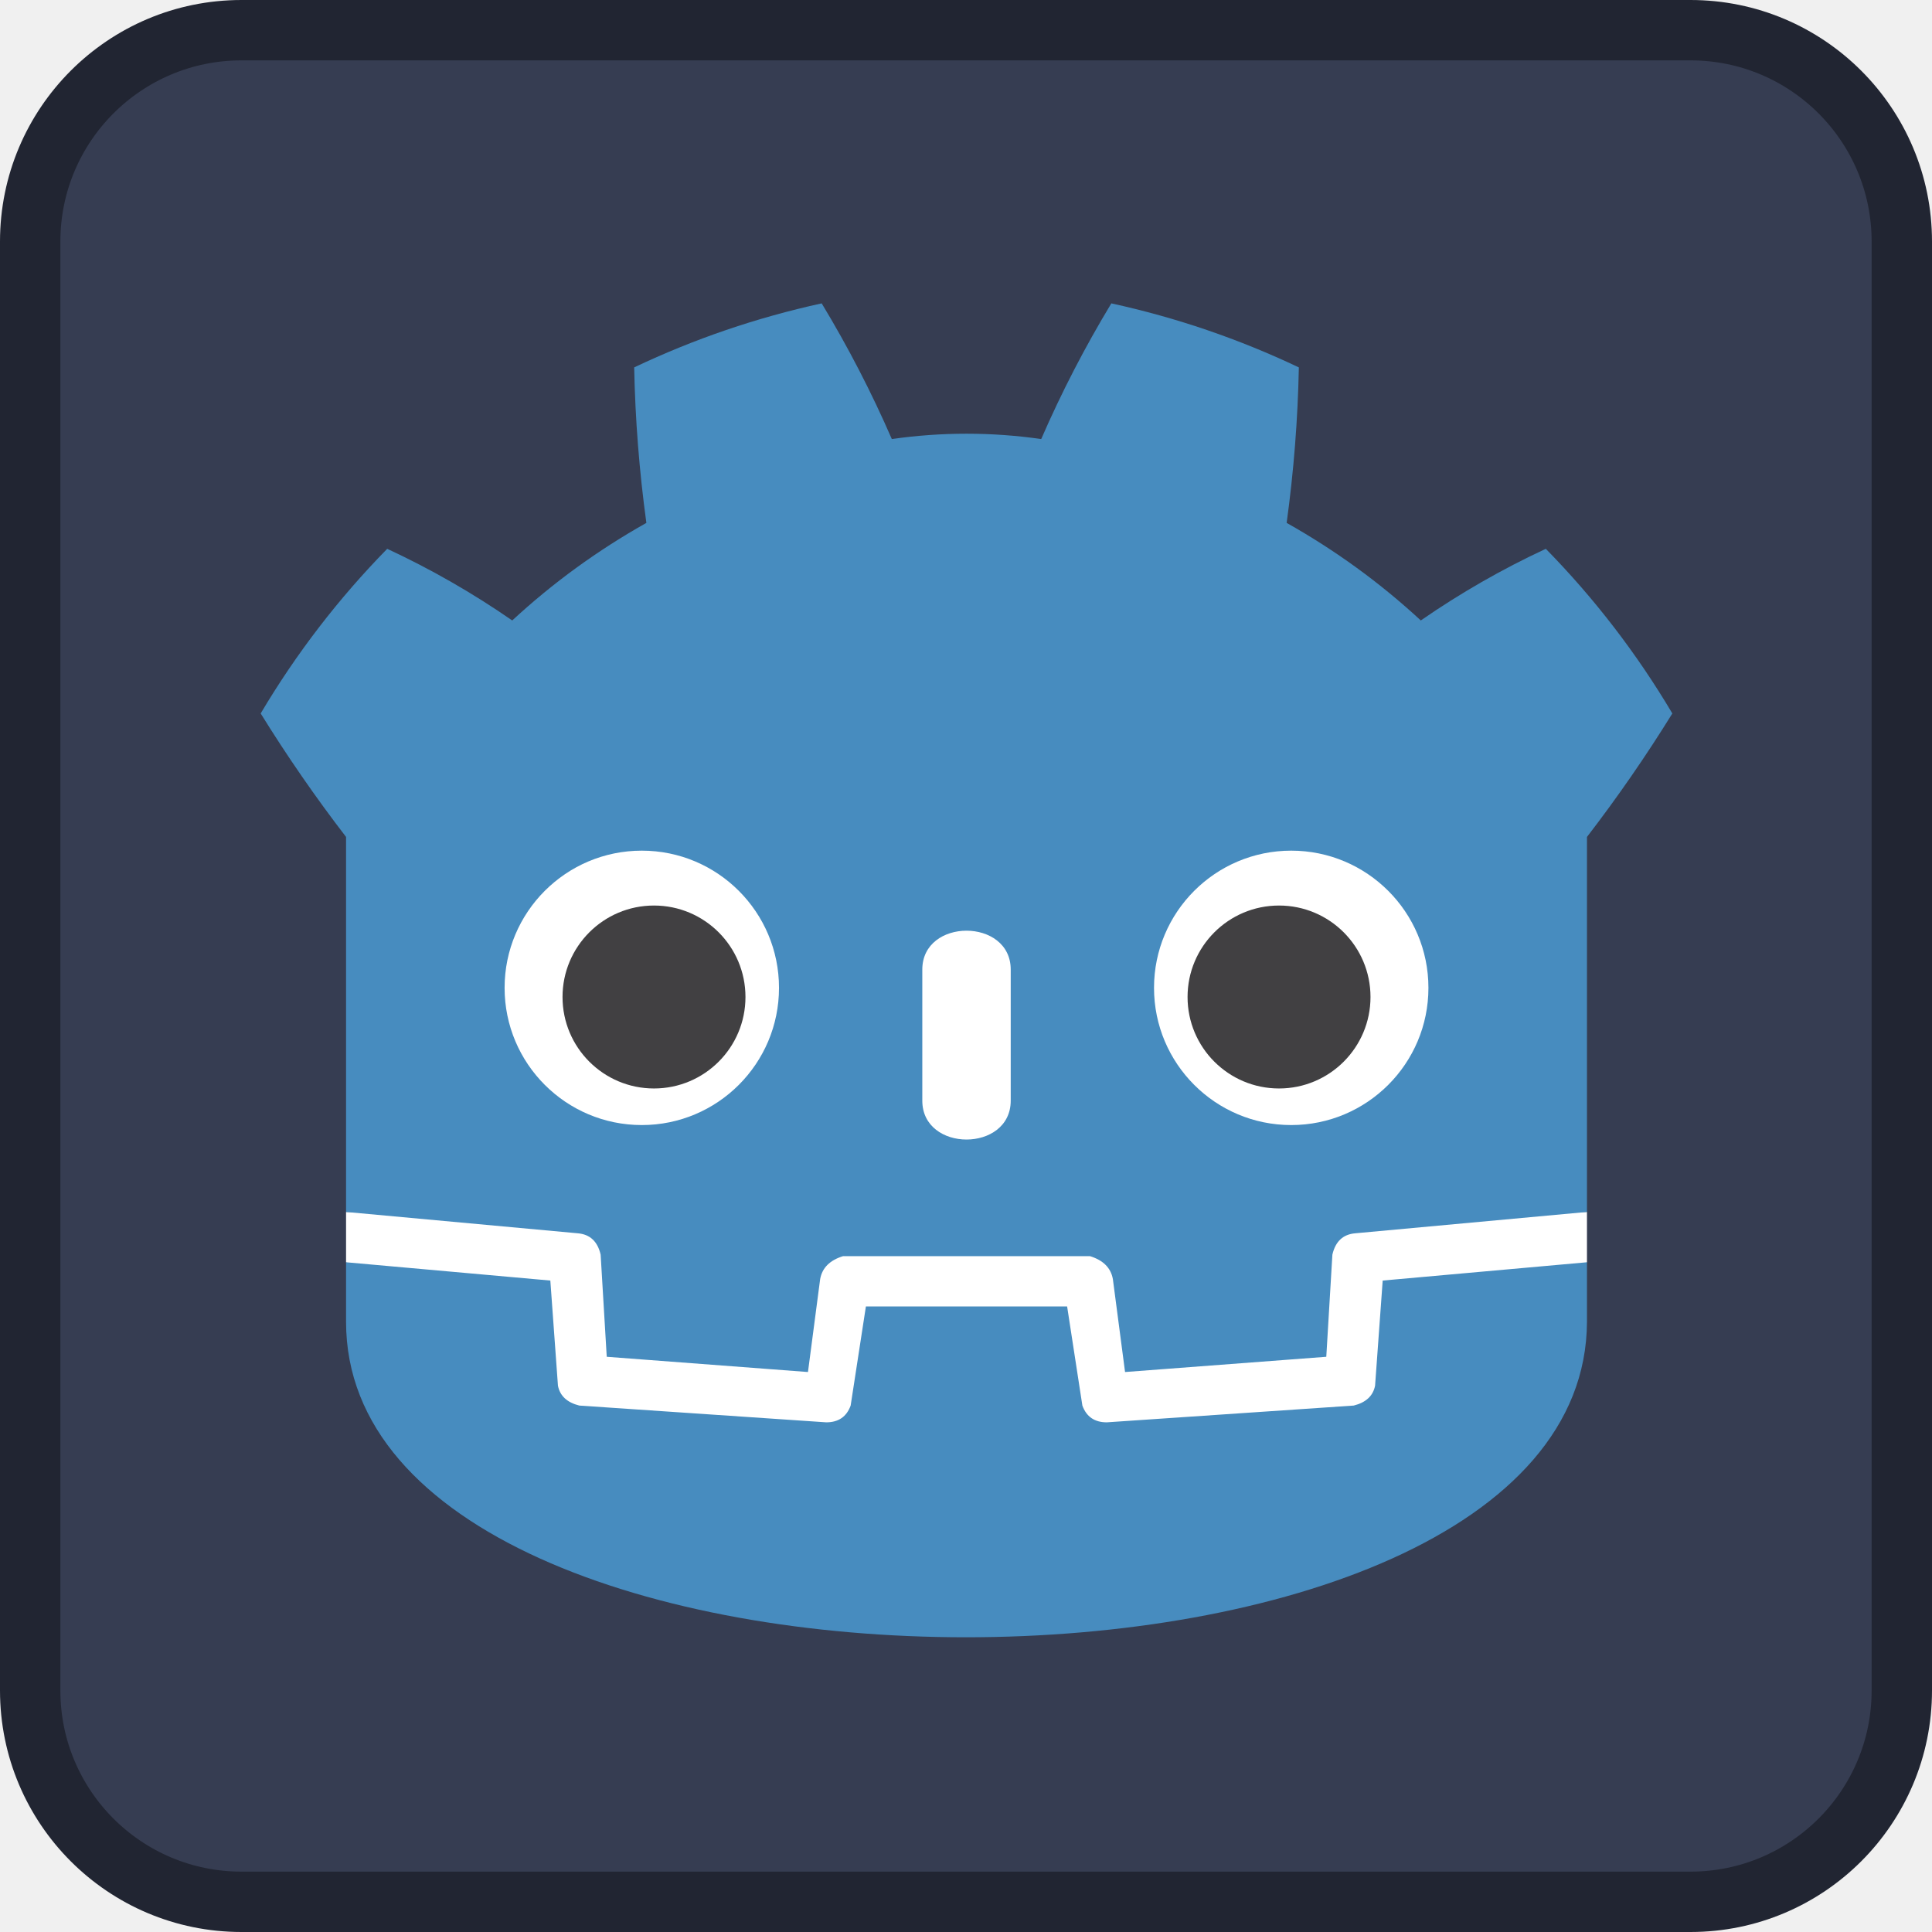
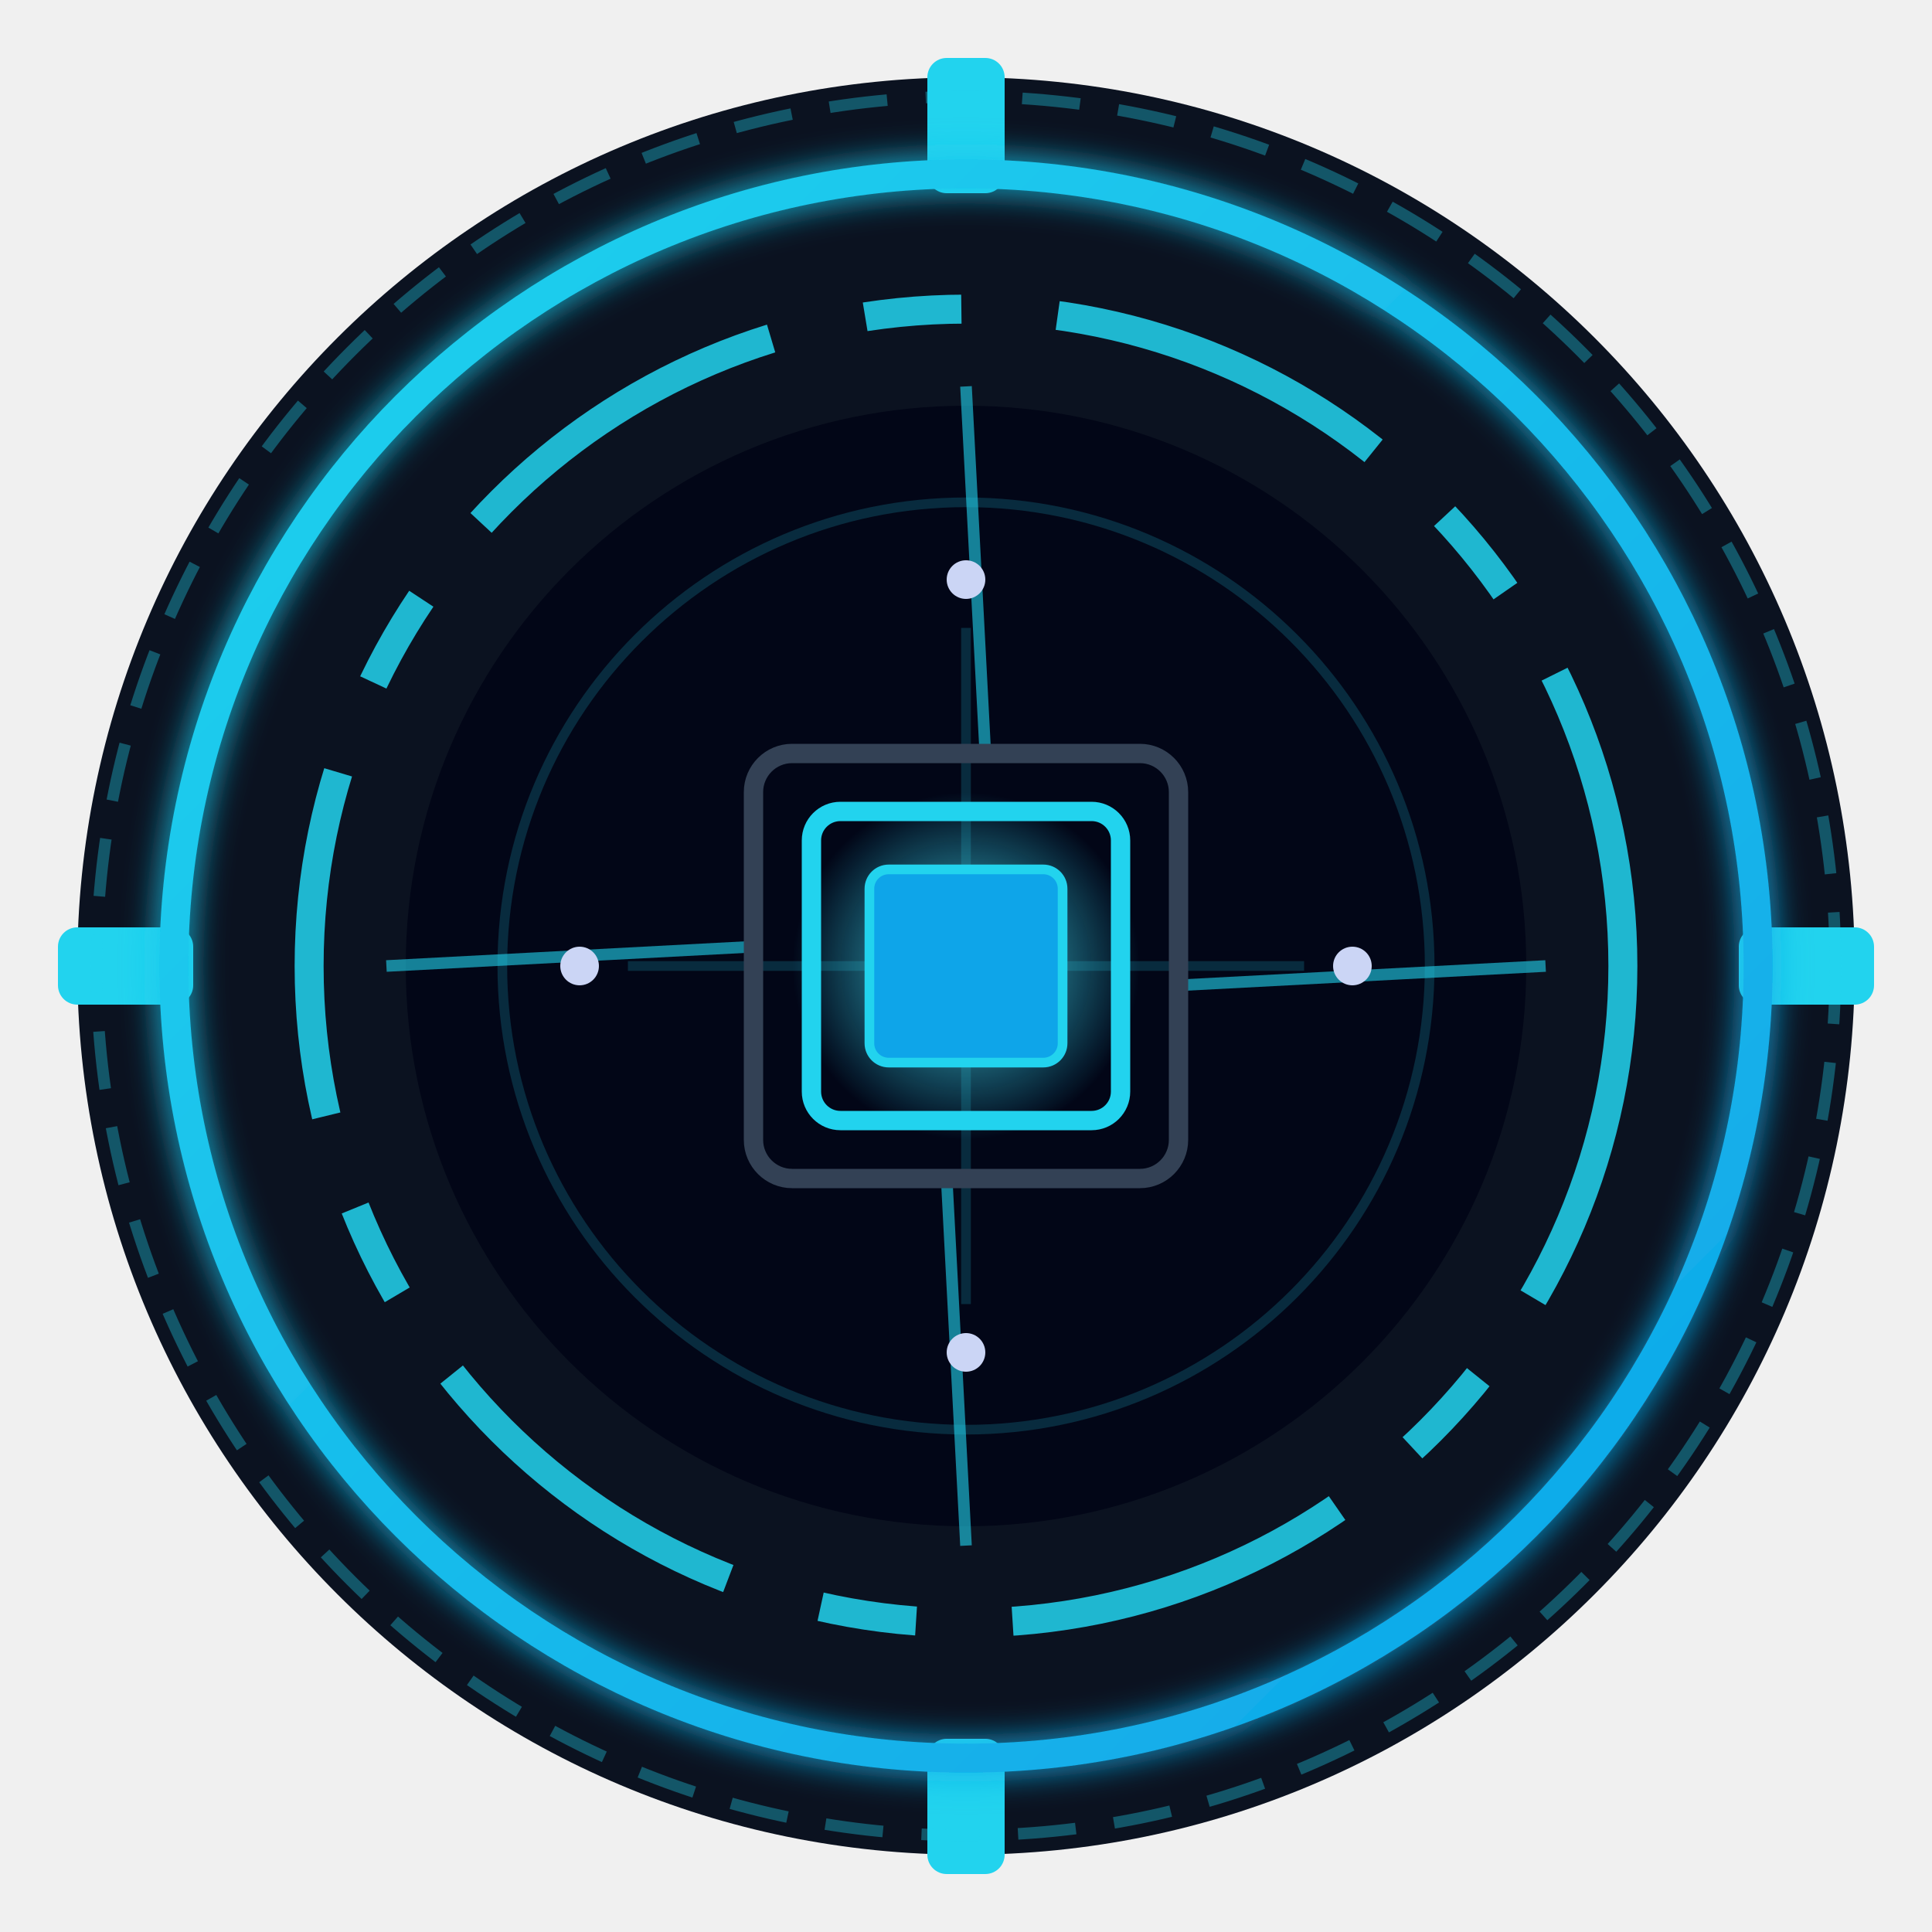
- <svg xmlns="http://www.w3.org/2000/svg" width="128" height="128">
-   <rect width="124" height="124" x="2" y="2" fill="#363d52" stroke="#212532" stroke-width="4" rx="14" />
-   <g fill="#fff" transform="translate(12.322 12.322)scale(.101)">
-     <path d="M105 673v33q407 354 814 0v-33z" />
-     <path fill="#478cbf" d="m105 673 152 14q12 1 15 14l4 67 132 10 8-61q2-11 15-15h162q13 4 15 15l8 61 132-10 4-67q3-13 15-14l152-14V427q30-39 56-81-35-59-83-108-43 20-82 47-40-37-88-64 7-51 8-102-59-28-123-42-26 43-46 89-49-7-98 0-20-46-46-89-64 14-123 42 1 51 8 102-48 27-88 64-39-27-82-47-48 49-83 108 26 42 56 81zm0 33v39c0 276 813 276 814 0v-39l-134 12-5 69q-2 10-14 13l-162 11q-12 0-16-11l-10-65H446l-10 65q-4 11-16 11l-162-11q-12-3-14-13l-5-69z" />
-     <path d="M483 600c0 34 58 34 58 0v-86c0-34-58-34-58 0z" />
-     <circle cx="725" cy="526" r="90" />
-     <circle cx="299" cy="526" r="90" />
+ <svg xmlns="http://www.w3.org/2000/svg" width="200" height="200" viewBox="0 0 200 200">
+   <defs>
+     <radialGradient id="coreGlow" cx="50%" cy="50%" r="50%">
+       <stop offset="0%" stop-color="#67e8f9" stop-opacity="0.9" />
+       <stop offset="100%" stop-color="#22d3ee" stop-opacity="0" />
+     </radialGradient>
+     <linearGradient id="ringGrad" x1="0%" y1="0%" x2="100%" y2="100%">
+       <stop offset="0%" stop-color="#22d3ee" />
+       <stop offset="100%" stop-color="#0ea5e9" />
+     </linearGradient>
+     <filter id="ringGlow">
+       <feGaussianBlur stdDeviation="1.8" result="blur" />
+       <feMerge>
+         <feMergeNode in="blur" />
+         <feMergeNode in="SourceGraphic" />
+       </feMerge>
+     </filter>
+   </defs>
+   <circle cx="100" cy="100" r="92" fill="#0b1220" />
+   <g fill="#22d3ee">
+     <rect x="96" y="6" width="8" height="14" rx="2" />
+     <rect x="180" y="96" width="14" height="8" rx="2" />
+     <rect x="96" y="180" width="8" height="14" rx="2" />
+     <rect x="6" y="96" width="14" height="8" rx="2" />
  </g>
-   <g fill="#414042" transform="translate(12.322 12.322)scale(.101)">
-     <circle cx="307" cy="532" r="60" />
-     <circle cx="717" cy="532" r="60" />
+   <circle cx="100" cy="100" r="90" fill="none" stroke="#22d3ee" stroke-width="1.2" stroke-dasharray="6 4" opacity="0.35" />
+   <circle cx="100" cy="100" r="82" fill="none" stroke="url(#ringGrad)" stroke-width="3" filter="url(#ringGlow)" />
+   <circle cx="100" cy="100" r="68" fill="none" stroke="#22d3ee" stroke-width="3" stroke-dasharray="36 10 10 10" opacity="0.85">
+     <animateTransform attributeName="transform" attributeType="XML" type="rotate" from="0 100 100" to="360 100 100" dur="8s" repeatCount="indefinite" />
+   </circle>
+   <circle cx="100" cy="100" r="58" fill="#020617" />
+   <g stroke="#22d3ee" stroke-width="1" opacity="0.18">
+     <circle cx="100" cy="100" r="48" fill="none" />
+     <line x1="65" y1="100" x2="135" y2="100" />
+     <line x1="100" y1="65" x2="100" y2="135" />
+   </g>
+   <g stroke="#22d3ee" stroke-width="1.2" opacity="0.6">
+     <line x1="100" y1="40" x2="102" y2="78" />
+     <line x1="160" y1="100" x2="122" y2="102" />
+     <line x1="100" y1="160" x2="98" y2="122" />
+     <line x1="40" y1="100" x2="78" y2="98" />
+   </g>
+   <circle cx="100" cy="100" r="18" fill="url(#coreGlow)" />
+   <rect x="78" y="78" width="44" height="44" rx="4" fill="none" stroke="#334155" stroke-width="2" />
+   <rect x="84" y="84" width="32" height="32" rx="3" fill="none" stroke="#22d3ee" stroke-width="2" />
+   <rect x="90" y="90" width="20" height="20" rx="2" fill="#0ea5e9" stroke="#22d3ee" stroke-width="1" />
+   <g fill="#cbd5f5">
+     <circle cx="100" cy="60" r="2" />
+     <circle cx="140" cy="100" r="2" />
+     <circle cx="100" cy="140" r="2" />
+     <circle cx="60" cy="100" r="2" />
  </g>
</svg>
